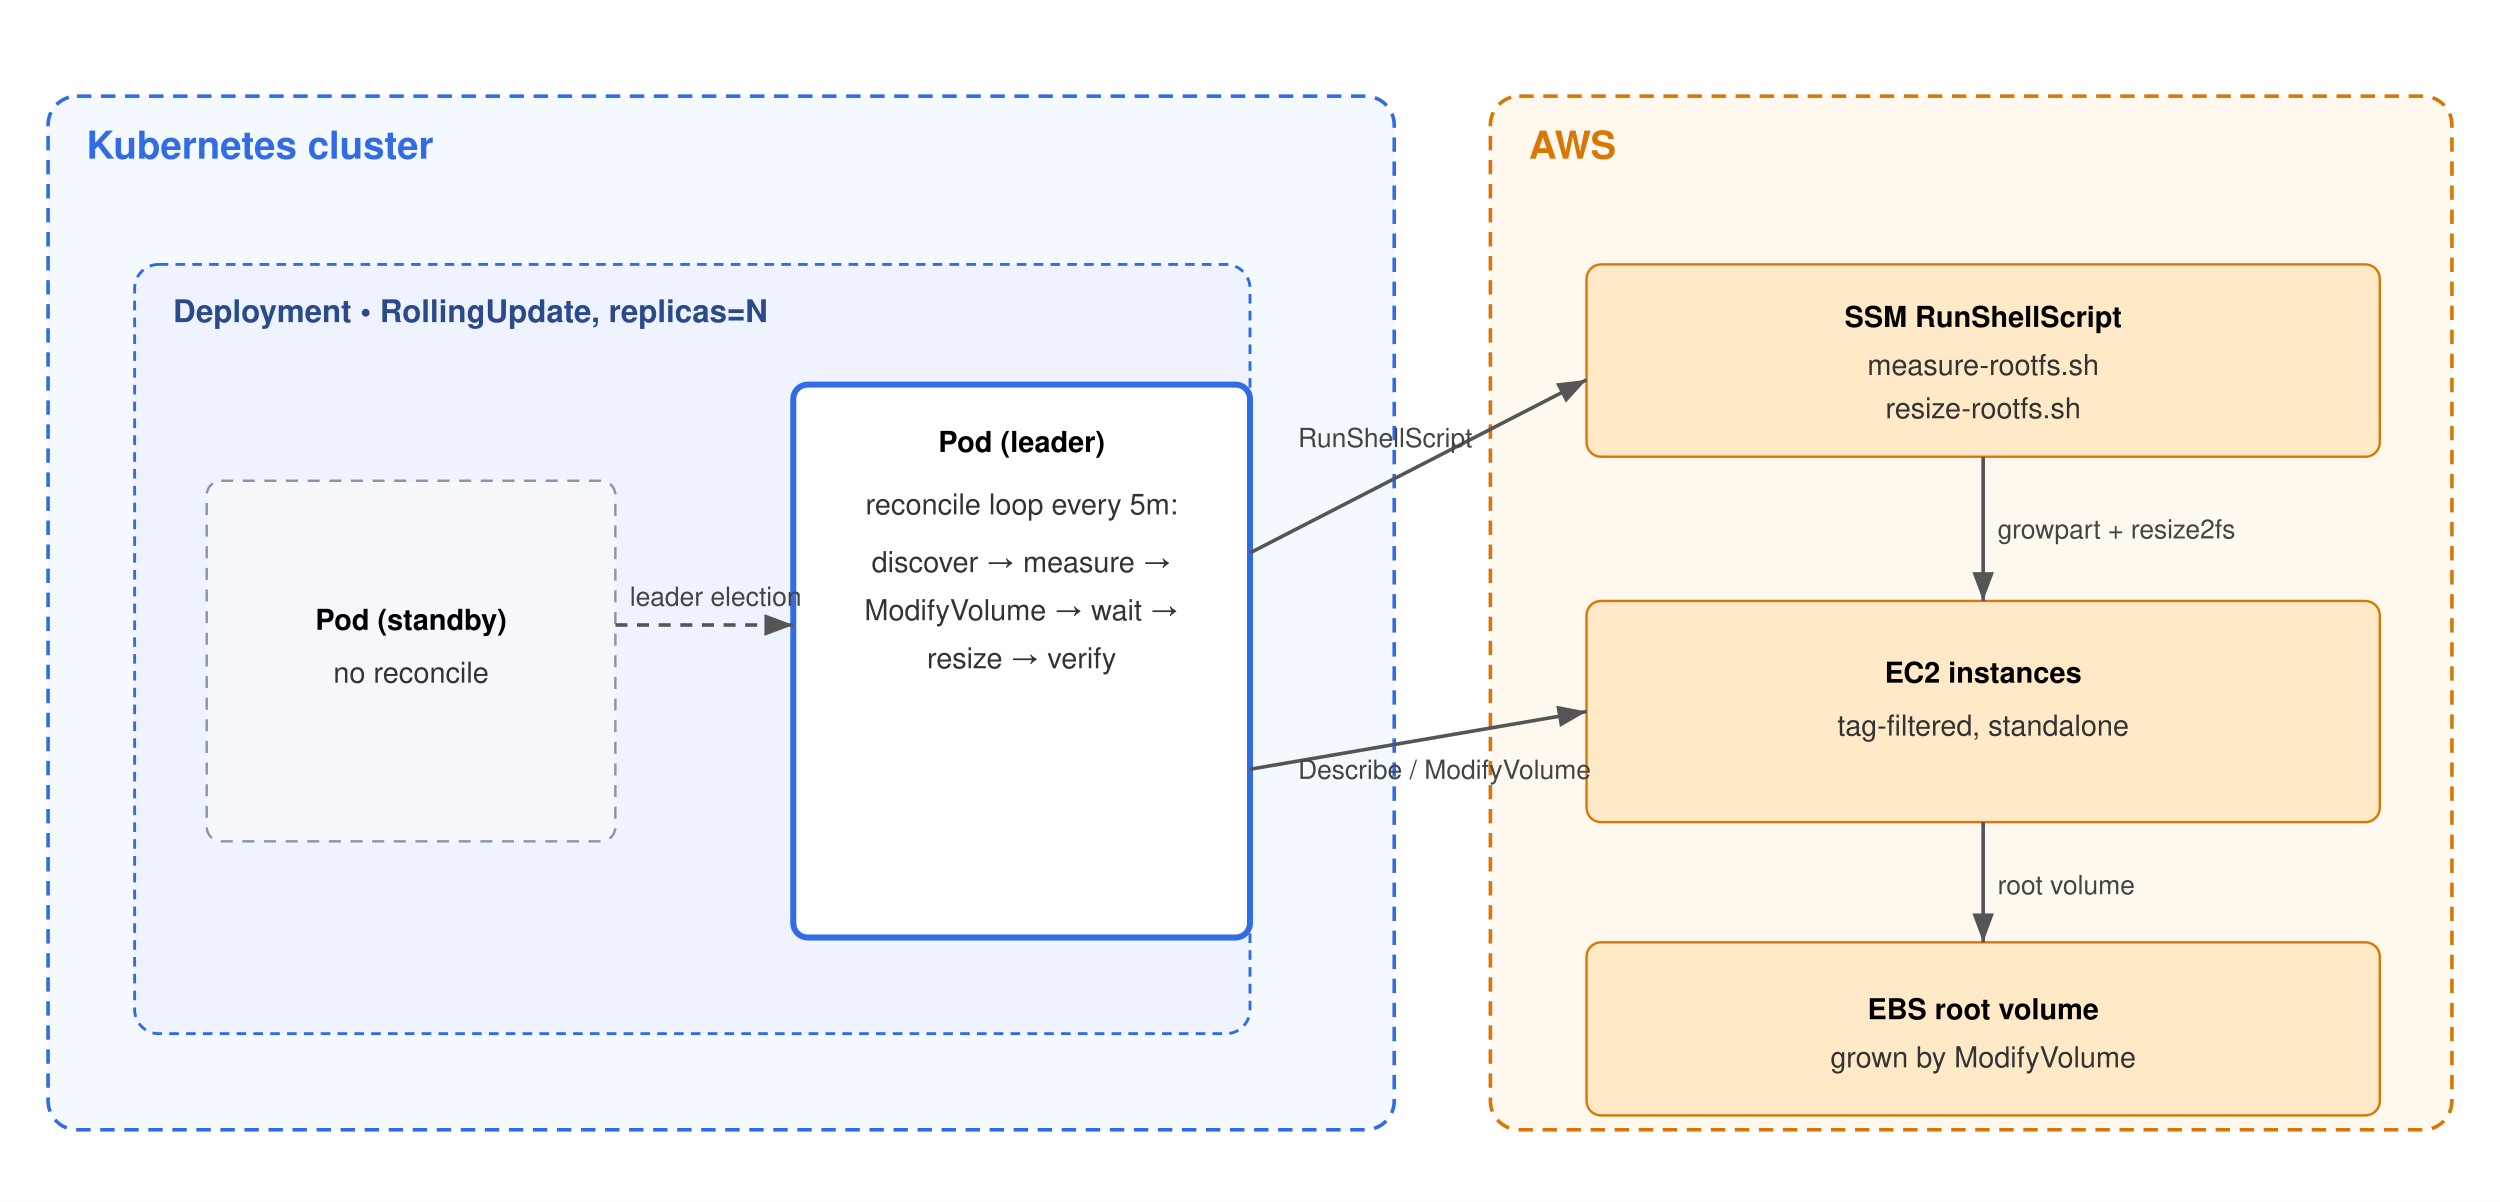
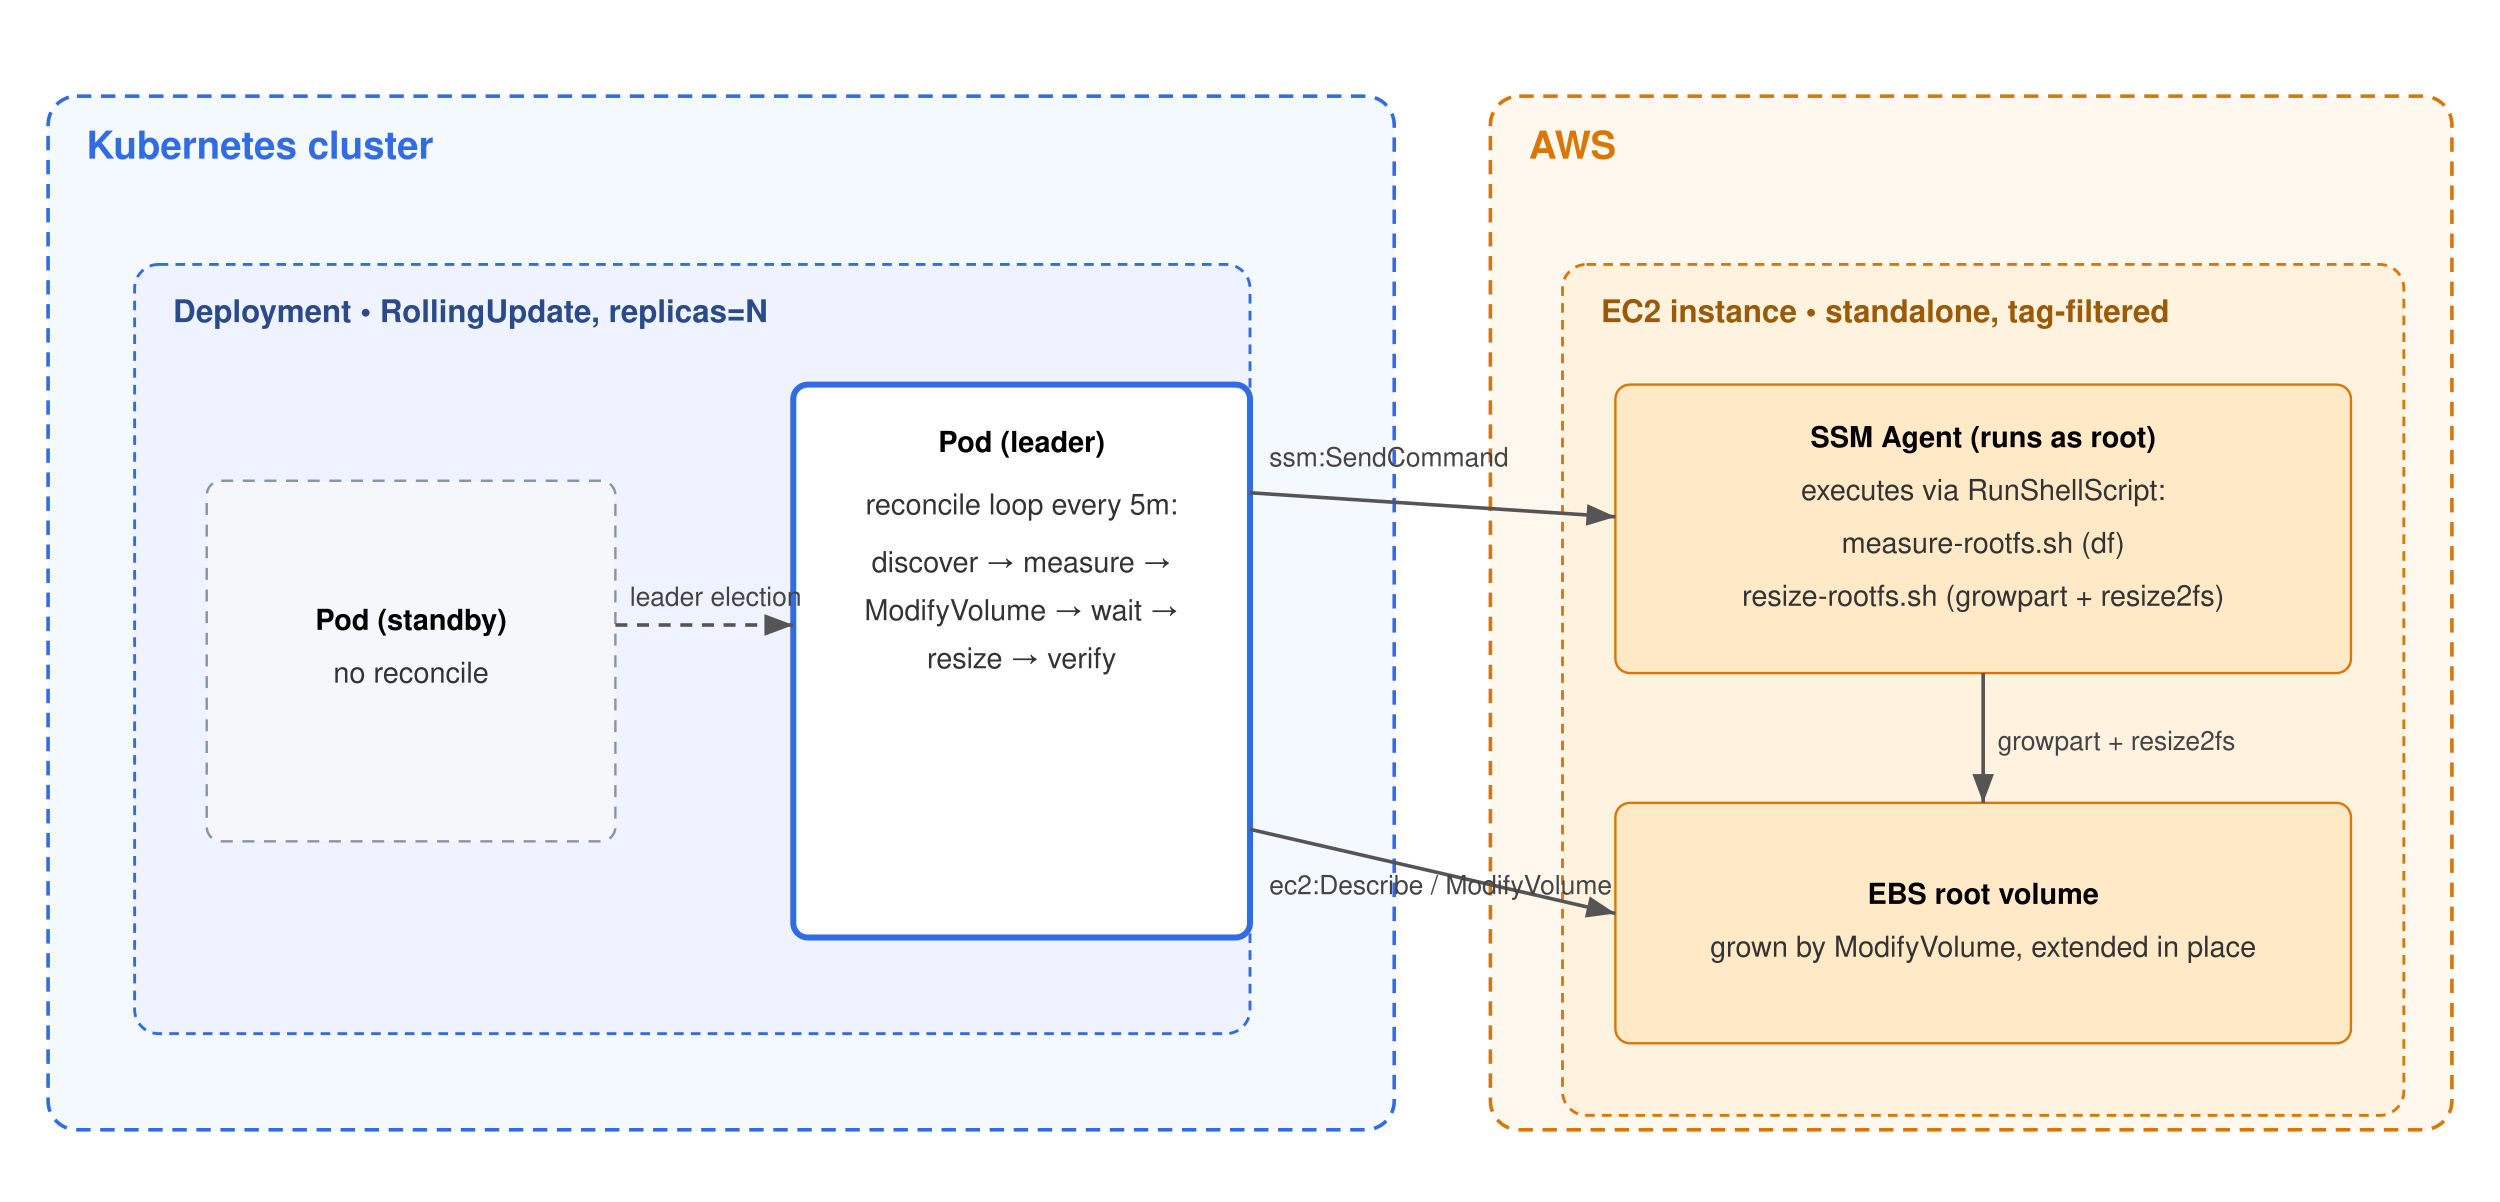
<svg xmlns="http://www.w3.org/2000/svg" viewBox="0 0 1040 500" font-family="-apple-system, Segoe UI, Helvetica, Arial, sans-serif">
  <defs>
    <marker id="arrow" markerWidth="10" markerHeight="10" refX="8" refY="3" orient="auto" markerUnits="strokeWidth">
      <path d="M0,0 L8,3 L0,6 Z" fill="#555" />
    </marker>
  </defs>
  <rect x="0" y="0" width="1040" height="500" fill="#ffffff" />
  <rect x="20" y="40" width="560" height="430" rx="12" fill="#f4f8ff" stroke="#326ce5" stroke-width="1.5" stroke-dasharray="6 4" />
  <text x="36" y="66" font-size="16" font-weight="700" fill="#326ce5">Kubernetes cluster</text>
  <rect x="620" y="40" width="400" height="430" rx="12" fill="#fff8ee" stroke="#d97706" stroke-width="1.5" stroke-dasharray="6 4" />
  <text x="636" y="66" font-size="16" font-weight="700" fill="#d97706">AWS</text>
  <rect x="56" y="110" width="464" height="320" rx="10" fill="#eef3ff" stroke="#326ce5" stroke-width="1.2" stroke-dasharray="4 3" />
  <text x="72" y="134" font-size="13" font-weight="700" fill="#2a4a8a">Deployment  •  RollingUpdate, replicas=N</text>
  <g font-size="12">
    <rect x="330" y="160" width="190" height="230" rx="6" fill="#ffffff" stroke="#326ce5" stroke-width="2.5" />
    <text x="425" y="188" text-anchor="middle" font-weight="700">Pod (leader)</text>
    <text x="425" y="214" text-anchor="middle" fill="#333">reconcile loop every 5m:</text>
    <text x="425" y="238" text-anchor="middle" fill="#333">discover → measure →</text>
    <text x="425" y="258" text-anchor="middle" fill="#333">ModifyVolume → wait →</text>
    <text x="425" y="278" text-anchor="middle" fill="#333">resize → verify</text>
    <rect x="86" y="200" width="170" height="150" rx="6" fill="#f5f7fa" stroke="#8a94a6" stroke-dasharray="5 4" />
    <text x="171" y="262" text-anchor="middle" font-weight="700">Pod (standby)</text>
    <text x="171" y="284" text-anchor="middle" fill="#333">no reconcile</text>
  </g>
  <g font-size="12">
-     <rect x="660" y="110" width="330" height="80" rx="6" fill="#ffe9c7" stroke="#d97706" />
-     <text x="825" y="136" text-anchor="middle" font-weight="700">SSM RunShellScript</text>
-     <text x="825" y="156" text-anchor="middle" fill="#333">measure-rootfs.sh</text>
-     <text x="825" y="174" text-anchor="middle" fill="#333">resize-rootfs.sh</text>
-     <rect x="660" y="250" width="330" height="92" rx="6" fill="#ffe9c7" stroke="#d97706" />
-     <text x="825" y="284" text-anchor="middle" font-weight="700">EC2 instances</text>
-     <text x="825" y="306" text-anchor="middle" fill="#333">tag-filtered, standalone</text>
-     <rect x="660" y="392" width="330" height="72" rx="6" fill="#ffe9c7" stroke="#d97706" />
-     <text x="825" y="424" text-anchor="middle" font-weight="700">EBS root volume</text>
-     <text x="825" y="444" text-anchor="middle" fill="#333">grown by ModifyVolume</text>
+     <rect x="650" y="110" width="350" height="354" rx="10" fill="#fff3df" stroke="#d97706" stroke-width="1.2" stroke-dasharray="4 3" />
+     <text x="666" y="134" font-size="13" font-weight="700" fill="#9a5a08">EC2 instance  •  standalone, tag-filtered</text>
+     <rect x="672" y="160" width="306" height="120" rx="6" fill="#ffe9c7" stroke="#d97706" />
+     <text x="825" y="186" text-anchor="middle" font-weight="700">SSM Agent (runs as root)</text>
+     <text x="825" y="208" text-anchor="middle" fill="#333">executes via RunShellScript:</text>
+     <text x="825" y="230" text-anchor="middle" fill="#333">measure-rootfs.sh  (df)</text>
+     <text x="825" y="252" text-anchor="middle" fill="#333">resize-rootfs.sh  (growpart + resize2fs)</text>
+     <rect x="672" y="334" width="306" height="100" rx="6" fill="#ffe9c7" stroke="#d97706" />
+     <text x="825" y="376" text-anchor="middle" font-weight="700">EBS root volume</text>
+     <text x="825" y="398" text-anchor="middle" fill="#333">grown by ModifyVolume, extended in place</text>
  </g>
  <g stroke="#555" stroke-width="1.5" fill="none">
    <path d="M256,260 H330" marker-end="url(#arrow)" stroke-dasharray="5 4" />
-     <path d="M520,230 L660,158" marker-end="url(#arrow)" />
-     <path d="M520,320 L660,296" marker-end="url(#arrow)" />
-     <path d="M825,190 V250" marker-end="url(#arrow)" />
-     <path d="M825,342 V392" marker-end="url(#arrow)" />
+     <path d="M520,205 L672,215" marker-end="url(#arrow)" />
+     <path d="M520,345 L672,380" marker-end="url(#arrow)" />
+     <path d="M825,280 V334" marker-end="url(#arrow)" />
  </g>
  <g font-size="11" fill="#444">
    <text x="262" y="252">leader election</text>
-     <text x="540" y="186">RunShellScript</text>
-     <text x="540" y="324">Describe / ModifyVolume</text>
-     <text x="831" y="224">growpart + resize2fs</text>
-     <text x="831" y="372">root volume</text>
+     <text x="528" y="194">ssm:SendCommand</text>
+     <text x="528" y="372">ec2:Describe / ModifyVolume</text>
+     <text x="831" y="312">growpart + resize2fs</text>
  </g>
</svg>
